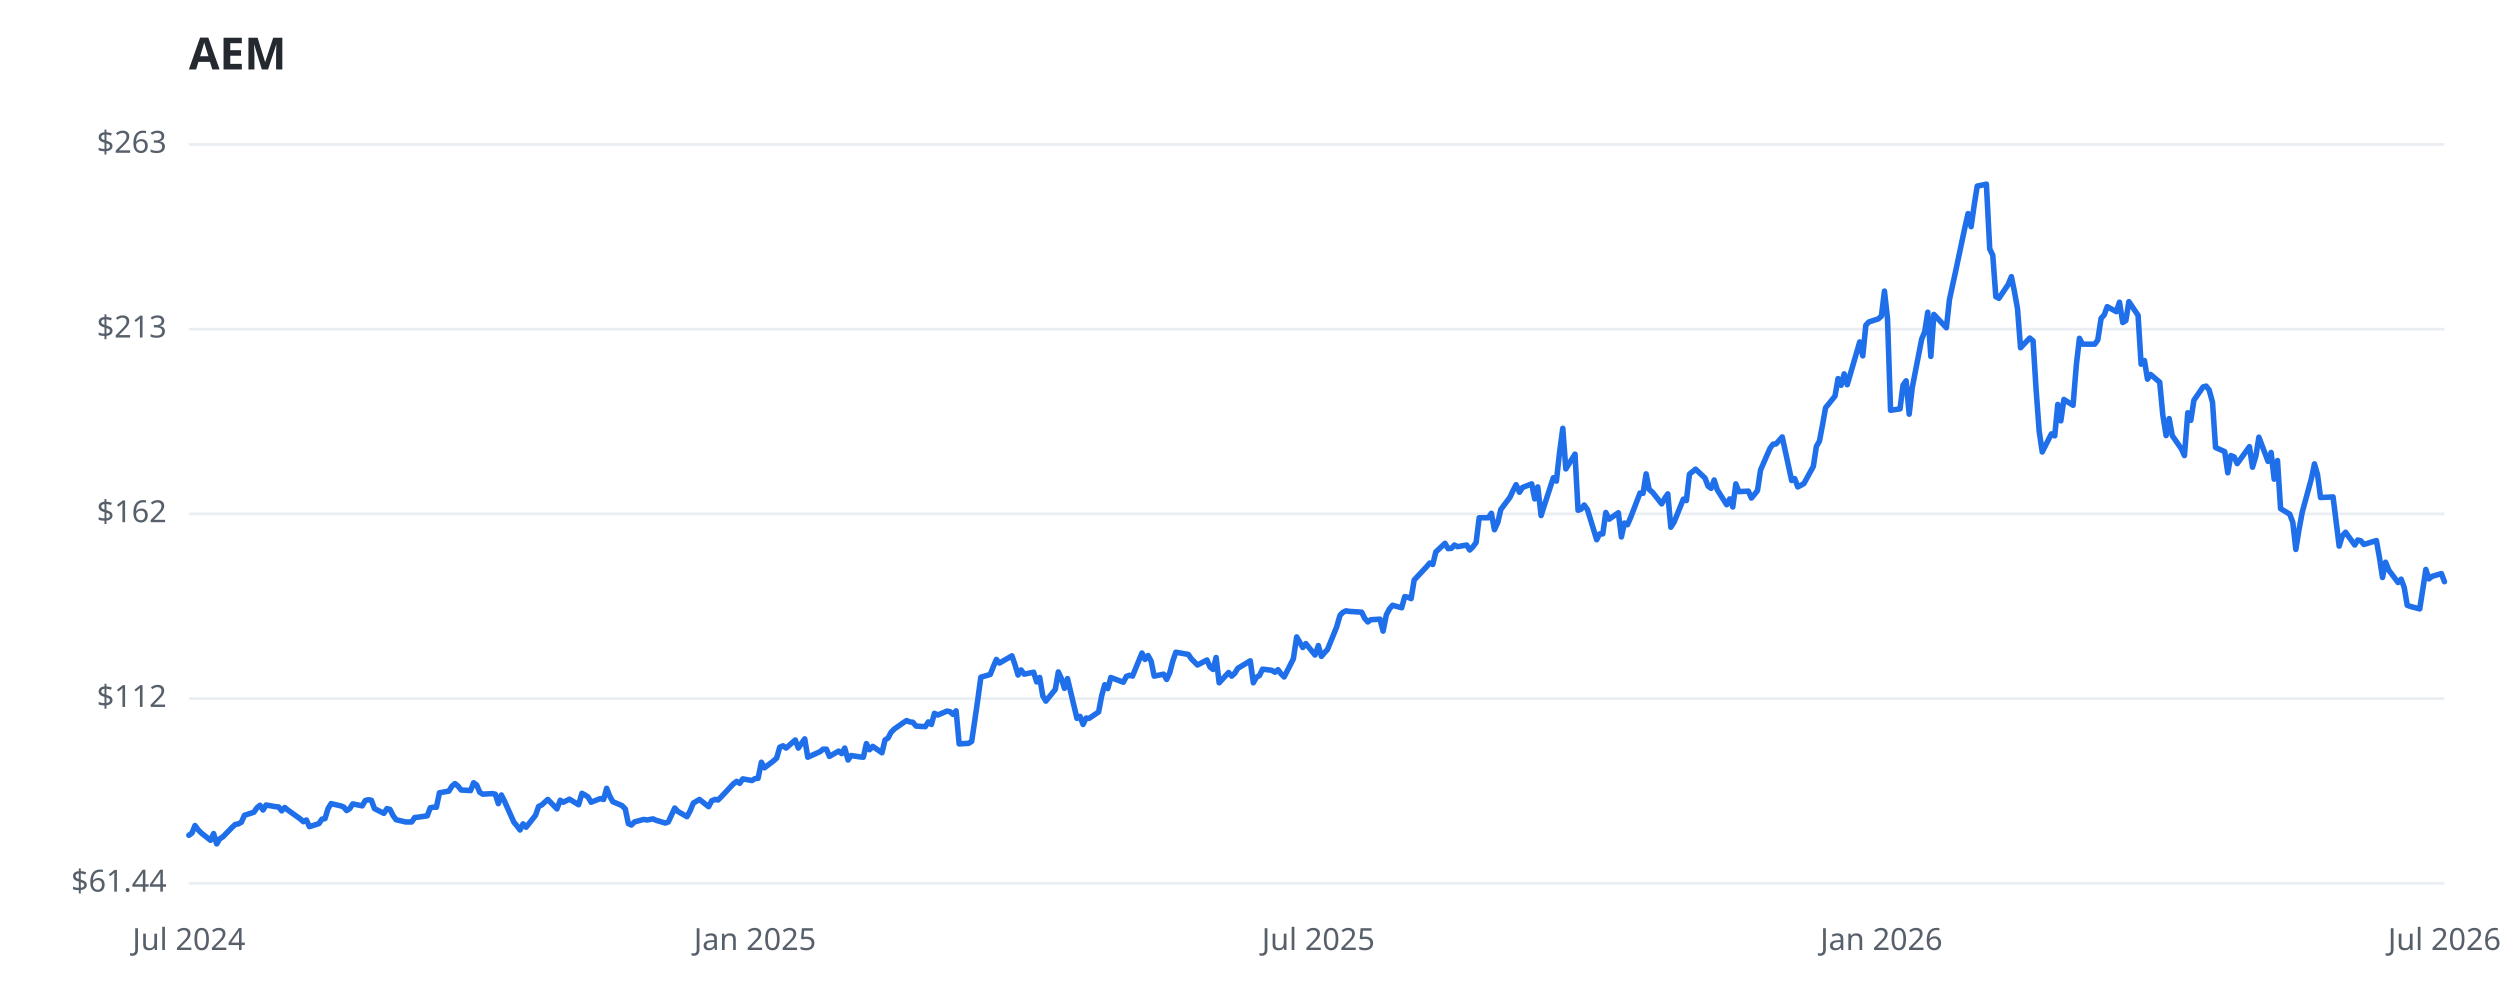
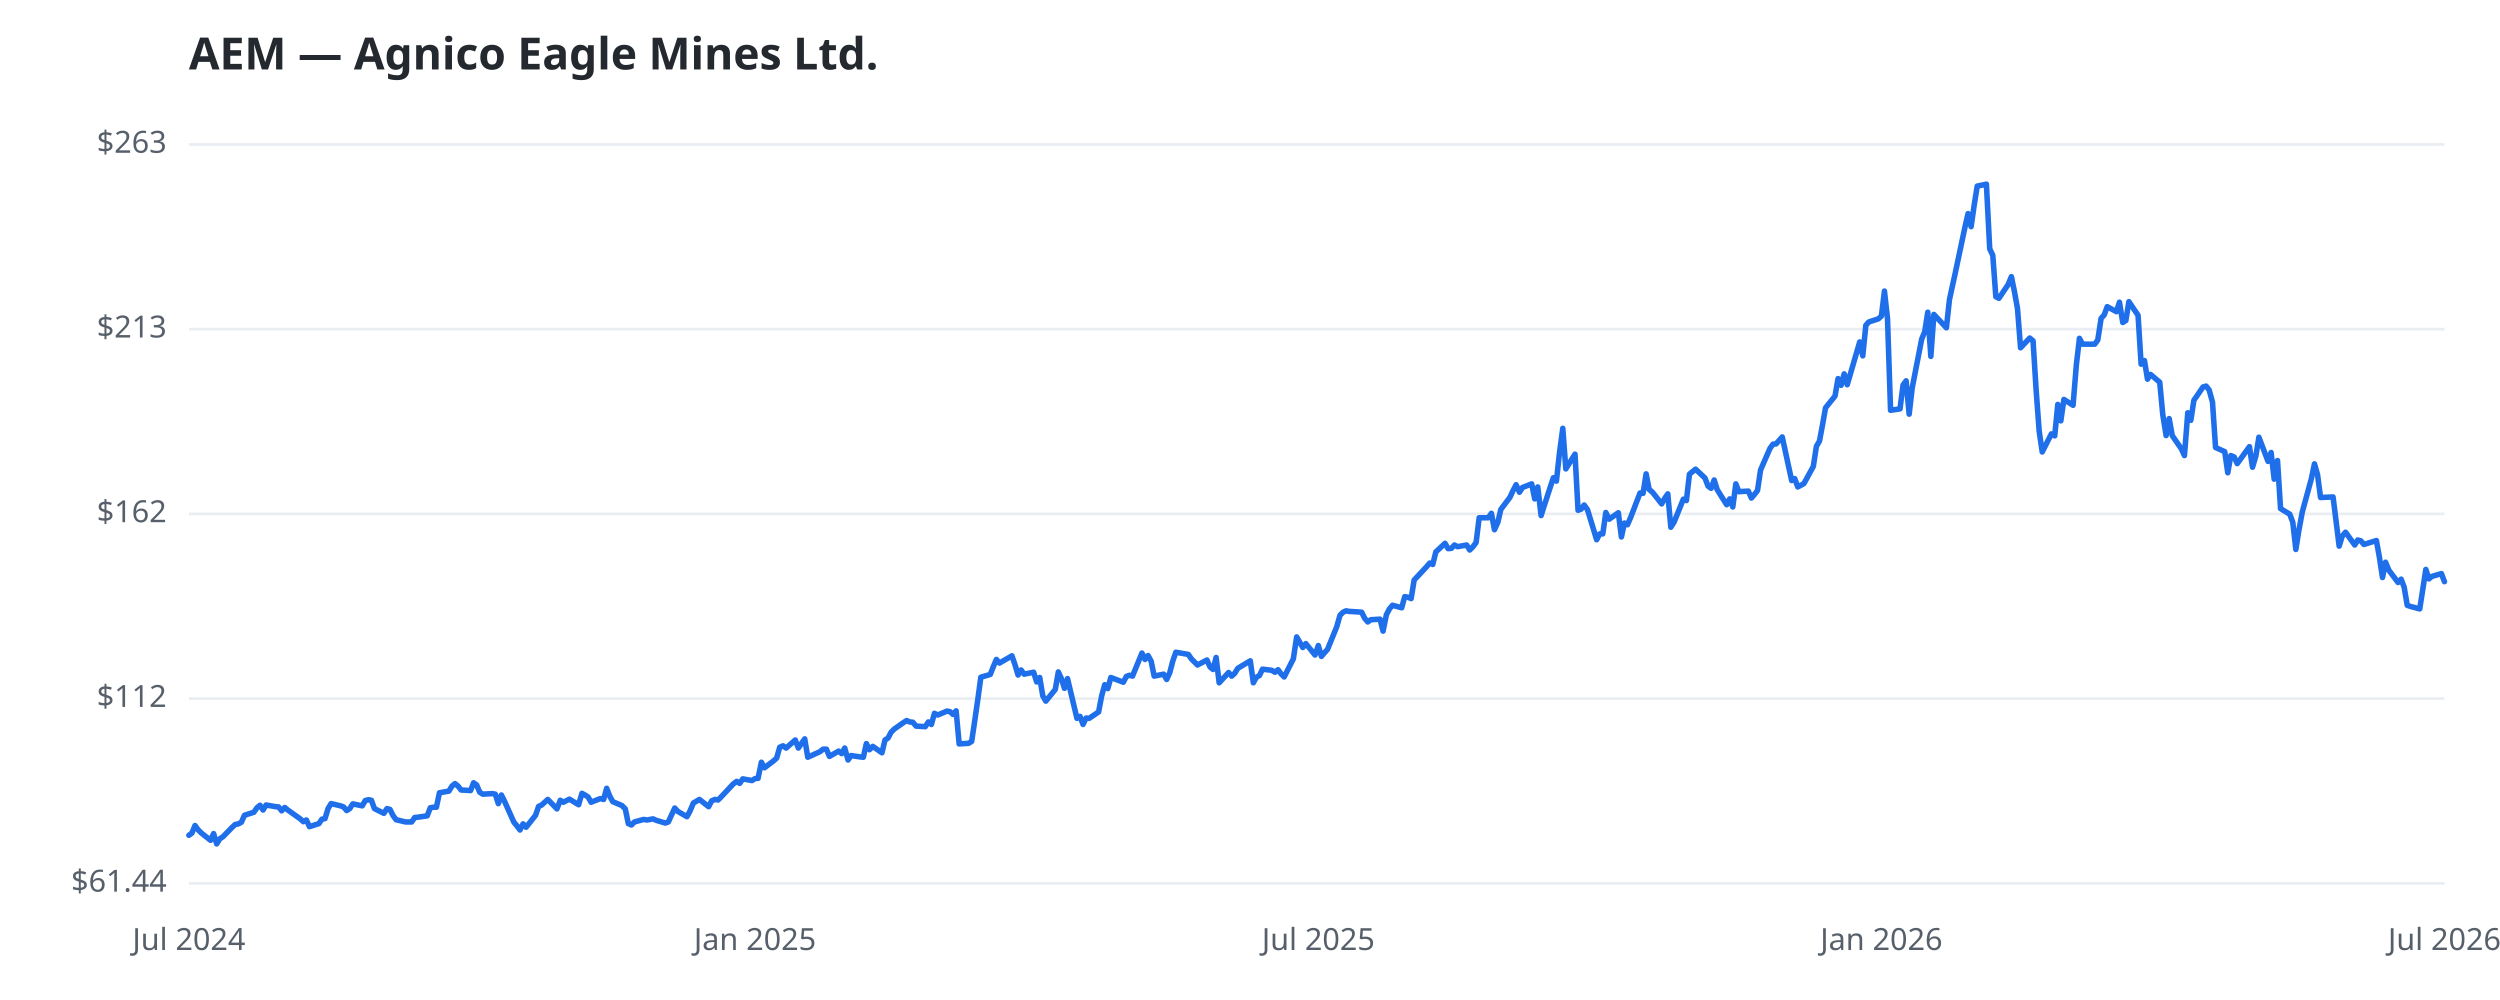
<svg xmlns="http://www.w3.org/2000/svg" viewBox="0 0 900 360" role="img" aria-labelledby="title-AEM">
  <rect width="100%" height="100%" fill="#fff" />
-   <text x="68" y="25" fill="#24292f" font-family="system-ui,sans-serif" font-size="16" font-weight="600">AEM</text>
+   <text x="68" y="25" fill="#24292f" font-family="system-ui,sans-serif" font-size="16" font-weight="600">AEM — Agnico Eagle Mines Ltd.</text>
  <line x1="68" y1="318.0" x2="880" y2="318.0" stroke="#eaeef2" stroke-width="1" />
  <text x="60" y="321.0" text-anchor="end" fill="#57606a" font-family="system-ui,sans-serif" font-size="11">$61.44</text>
  <line x1="68" y1="251.5" x2="880" y2="251.5" stroke="#eaeef2" stroke-width="1" />
  <text x="60" y="254.5" text-anchor="end" fill="#57606a" font-family="system-ui,sans-serif" font-size="11">$112</text>
  <line x1="68" y1="185.0" x2="880" y2="185.0" stroke="#eaeef2" stroke-width="1" />
  <text x="60" y="188.0" text-anchor="end" fill="#57606a" font-family="system-ui,sans-serif" font-size="11">$162</text>
  <line x1="68" y1="118.5" x2="880" y2="118.5" stroke="#eaeef2" stroke-width="1" />
  <text x="60" y="121.5" text-anchor="end" fill="#57606a" font-family="system-ui,sans-serif" font-size="11">$213</text>
  <line x1="68" y1="52.0" x2="880" y2="52.0" stroke="#eaeef2" stroke-width="1" />
  <text x="60" y="55.0" text-anchor="end" fill="#57606a" font-family="system-ui,sans-serif" font-size="11">$263</text>
  <text x="68.0" y="342" text-anchor="middle" fill="#57606a" font-family="system-ui,sans-serif" font-size="11">Jul 2024</text>
  <text x="271.8" y="342" text-anchor="middle" fill="#57606a" font-family="system-ui,sans-serif" font-size="11">Jan 2025</text>
  <text x="474.6" y="342" text-anchor="middle" fill="#57606a" font-family="system-ui,sans-serif" font-size="11">Jul 2025</text>
  <text x="677.3" y="342" text-anchor="middle" fill="#57606a" font-family="system-ui,sans-serif" font-size="11">Jan 2026</text>
  <text x="880.0" y="342" text-anchor="middle" fill="#57606a" font-family="system-ui,sans-serif" font-size="11">Jul 2026</text>
  <polyline points="68.0,300.7 69.1,299.9 70.2,297.2 71.3,298.7 72.5,299.9 75.8,302.5 76.9,300.1 78.0,303.8 79.1,302.0 80.3,301.2 83.6,297.8 84.7,296.8 85.8,296.6 86.9,296.0 88.0,293.5 91.4,292.4 92.5,290.8 93.6,289.9 94.7,291.6 95.8,289.8 99.2,290.4 100.3,290.5 101.4,291.9 102.5,290.7 103.6,291.6 108.1,294.8 109.2,295.8 110.3,295.2 111.4,297.6 114.8,296.5 115.9,294.9 117.0,294.7 118.1,291.1 119.2,289.3 122.6,290.1 123.7,290.5 124.8,291.8 125.9,291.1 127.0,289.4 130.4,290.1 131.5,288.2 132.6,287.9 133.7,288.1 134.8,291.1 138.2,292.8 139.3,291.1 140.4,291.4 141.5,293.6 142.6,295.1 146.0,295.9 147.1,295.9 148.2,295.9 149.3,294.3 150.4,294.2 153.8,293.7 154.9,290.8 156.0,290.6 157.1,290.6 158.2,285.4 161.6,284.8 162.7,283.0 163.8,282.1 164.9,283.0 166.0,284.4 169.4,284.6 170.5,281.8 171.6,282.6 172.7,285.2 173.8,285.9 177.2,285.7 178.3,285.9 179.4,289.3 180.5,286.2 181.6,288.4 185.0,296.0 186.1,297.3 187.2,298.8 188.3,296.6 189.4,297.8 192.8,293.5 193.9,290.3 195.0,289.8 196.1,288.8 197.2,287.8 200.5,291.2 201.7,288.1 202.8,288.8 205.0,287.7 208.3,289.7 209.5,285.6 210.6,286.2 211.7,286.9 212.8,288.8 216.1,287.5 217.3,287.8 218.4,283.8 219.5,286.6 220.6,288.6 223.9,290.0 225.1,291.2 226.2,296.5 227.3,297.0 228.4,295.9 231.7,295.0 232.9,295.2 235.1,294.8 236.2,295.3 239.5,296.3 240.6,295.9 242.9,290.9 244.0,292.1 247.3,294.0 248.4,292.0 249.6,289.1 251.8,287.8 255.1,290.4 256.2,288.3 257.4,287.8 258.5,288.0 259.6,286.9 264.0,282.2 265.2,281.3 266.3,282.0 267.4,280.4 270.7,281.0 271.8,280.3 272.9,280.2 274.1,274.4 275.2,276.4 278.5,273.9 279.6,272.9 280.7,269.0 281.9,268.5 283.0,269.3 286.3,266.4 287.4,269.3 288.5,267.7 289.7,266.0 290.8,272.6 295.2,270.6 296.3,269.7 297.5,269.7 298.6,272.3 301.9,270.4 303.0,271.3 304.1,269.3 305.3,273.6 306.4,272.0 309.7,272.5 310.8,272.6 311.9,267.7 313.0,269.9 314.2,268.7 317.5,271.0 318.6,266.4 319.7,265.7 320.8,263.6 322.0,262.4 325.3,260.1 326.4,259.4 327.5,259.9 328.6,260.0 329.8,261.4 333.1,261.6 334.2,259.9 335.3,260.8 336.4,256.8 337.6,257.4 340.9,256.0 342.0,256.2 343.1,257.2 344.2,255.9 345.3,267.8 348.7,267.6 349.8,266.9 350.9,259.5 352.0,251.9 353.1,243.8 356.5,242.8 357.6,240.0 358.7,237.4 359.8,238.7 364.3,236.1 365.4,239.3 366.5,243.0 367.6,241.2 368.7,242.7 372.1,242.0 373.2,245.5 374.3,243.9 375.4,250.5 376.5,252.4 379.9,248.2 381.0,241.9 382.1,244.3 383.2,247.8 384.3,244.3 387.7,258.6 388.8,257.9 389.9,260.8 391.0,258.5 392.1,258.6 395.5,256.3 396.6,250.5 397.7,246.5 398.8,247.9 399.9,243.9 404.4,245.6 405.5,243.5 406.6,243.1 407.7,243.4 411.1,235.1 412.2,237.4 413.3,236.0 414.4,238.0 415.5,243.4 418.9,242.7 420.0,244.6 421.1,242.2 422.2,238.0 423.3,234.8 426.7,235.4 427.8,235.6 428.9,237.2 431.1,239.4 434.5,237.6 435.6,240.1 436.7,241.0 437.8,236.7 438.9,245.8 442.3,242.1 443.4,243.4 444.5,242.4 445.6,240.6 450.1,237.9 451.2,245.8 452.3,243.8 453.4,243.2 454.5,240.9 457.8,241.3 459.0,242.0 460.1,241.1 461.2,242.6 462.3,243.7 465.6,237.2 466.8,229.3 467.9,231.2 469.0,233.1 470.1,231.7 473.4,235.8 474.6,232.4 475.7,236.3 476.8,235.0 477.9,233.8 481.2,225.7 482.4,221.5 483.5,220.4 484.6,219.9 485.7,220.1 489.0,220.3 490.2,220.4 491.3,222.6 492.4,223.9 493.5,223.1 496.8,222.9 497.9,227.2 499.1,221.3 500.2,219.2 501.3,217.9 504.6,218.8 505.7,214.8 506.9,215.0 508.0,215.5 509.1,208.8 513.5,204.1 514.7,202.7 515.8,203.2 516.9,198.7 520.2,195.6 521.3,197.5 522.5,197.4 523.6,196.2 524.7,196.8 528.0,196.2 529.1,198.0 530.2,196.9 531.4,195.3 532.5,186.4 535.8,186.4 536.9,184.8 538.0,190.7 539.2,188.1 540.3,183.4 543.6,179.0 544.7,176.6 545.8,174.5 547.0,177.2 548.1,175.5 551.4,174.2 552.5,179.6 553.6,175.3 554.8,185.6 555.9,182.1 559.2,172.0 560.3,173.2 561.4,163.2 562.6,154.2 563.7,168.8 567.0,163.5 568.1,183.7 569.2,183.3 570.3,181.8 571.5,183.5 574.8,194.3 575.9,192.2 577.0,192.2 578.1,184.5 579.3,186.9 582.6,184.6 583.7,193.3 584.8,188.3 585.9,188.9 587.1,186.1 590.4,177.5 591.5,177.6 592.6,170.6 593.7,176.2 594.9,177.2 598.2,181.4 599.3,179.4 600.4,177.8 601.5,189.8 602.7,187.9 606.0,179.7 607.1,180.2 608.2,170.7 610.4,168.9 613.8,172.1 614.9,175.0 616.0,175.8 617.1,172.8 618.2,176.3 621.6,181.7 622.7,179.6 623.8,182.5 624.9,174.2 626.0,177.0 629.4,176.8 630.5,179.3 631.6,178.0 632.7,176.6 633.8,169.2 637.2,161.4 638.3,159.9 639.4,159.8 641.6,157.3 645.0,173.0 646.1,172.3 647.2,175.3 649.4,174.1 652.8,167.9 653.9,160.7 655.0,158.8 656.1,153.0 657.2,146.8 660.6,142.6 661.7,136.3 662.8,138.7 663.9,134.6 665.0,138.5 669.5,123.1 670.6,128.1 671.7,117.1 672.8,115.9 676.2,114.8 677.3,113.8 678.4,104.8 679.5,114.7 680.6,147.7 684.0,147.2 685.1,138.6 686.2,137.1 687.3,149.1 688.4,139.6 691.8,122.1 692.9,119.4 694.0,112.4 695.1,128.3 696.2,113.2 700.7,118.0 701.8,107.9 702.9,102.8 704.0,97.8 707.4,81.7 708.5,76.9 709.6,81.6 710.7,73.9 711.8,67.0 715.1,66.3 716.3,89.6 717.4,91.9 718.5,106.8 719.6,107.4 722.9,102.5 724.1,99.6 725.2,105.0 726.3,111.1 727.4,125.2 730.7,121.7 731.9,122.7 733.0,140.3 734.1,155.2 735.2,162.7 738.5,156.2 739.7,156.9 740.8,145.6 741.9,151.5 743.0,143.8 746.3,145.9 747.5,131.2 748.6,121.8 749.7,123.9 754.1,123.9 755.2,122.4 756.4,114.6 757.5,113.4 758.6,110.4 761.9,112.2 763.0,108.8 764.2,116.1 765.3,115.4 766.4,108.6 769.7,113.5 770.8,131.1 772.0,129.8 773.1,136.5 774.2,134.8 777.5,137.6 778.6,149.3 779.8,156.8 780.9,150.7 782.0,156.8 785.3,161.6 786.4,164.0 787.6,148.6 788.7,151.3 789.8,144.1 793.1,139.3 794.2,139.0 795.3,140.4 796.5,144.8 797.6,161.1 800.9,162.6 802.0,170.2 803.1,164.0 804.3,164.5 805.4,166.9 809.8,160.8 810.9,168.2 812.1,164.2 813.2,157.4 816.5,166.1 817.6,162.9 818.7,172.5 819.9,165.8 821.0,183.1 824.3,185.1 825.4,188.0 826.5,197.8 827.6,190.9 828.8,184.4 832.1,172.3 833.2,167.0 834.3,170.8 835.4,179.1 839.9,178.9 841.0,187.7 842.1,196.6 843.2,193.0 844.4,191.6 847.7,196.2 848.8,194.4 849.9,194.7 851.0,196.0 855.5,194.6 856.6,200.7 857.7,207.9 858.8,202.4 860.0,205.3 863.3,209.7 864.4,208.5 865.5,211.4 866.6,217.9 867.7,218.3 871.1,219.2 872.2,212.2 873.3,205.0 874.4,208.4 875.5,207.5 878.9,206.5 880.0,209.4" fill="none" stroke="#1f6feb" stroke-width="2" stroke-linejoin="round" stroke-linecap="round" vector-effect="non-scaling-stroke" />
</svg>
